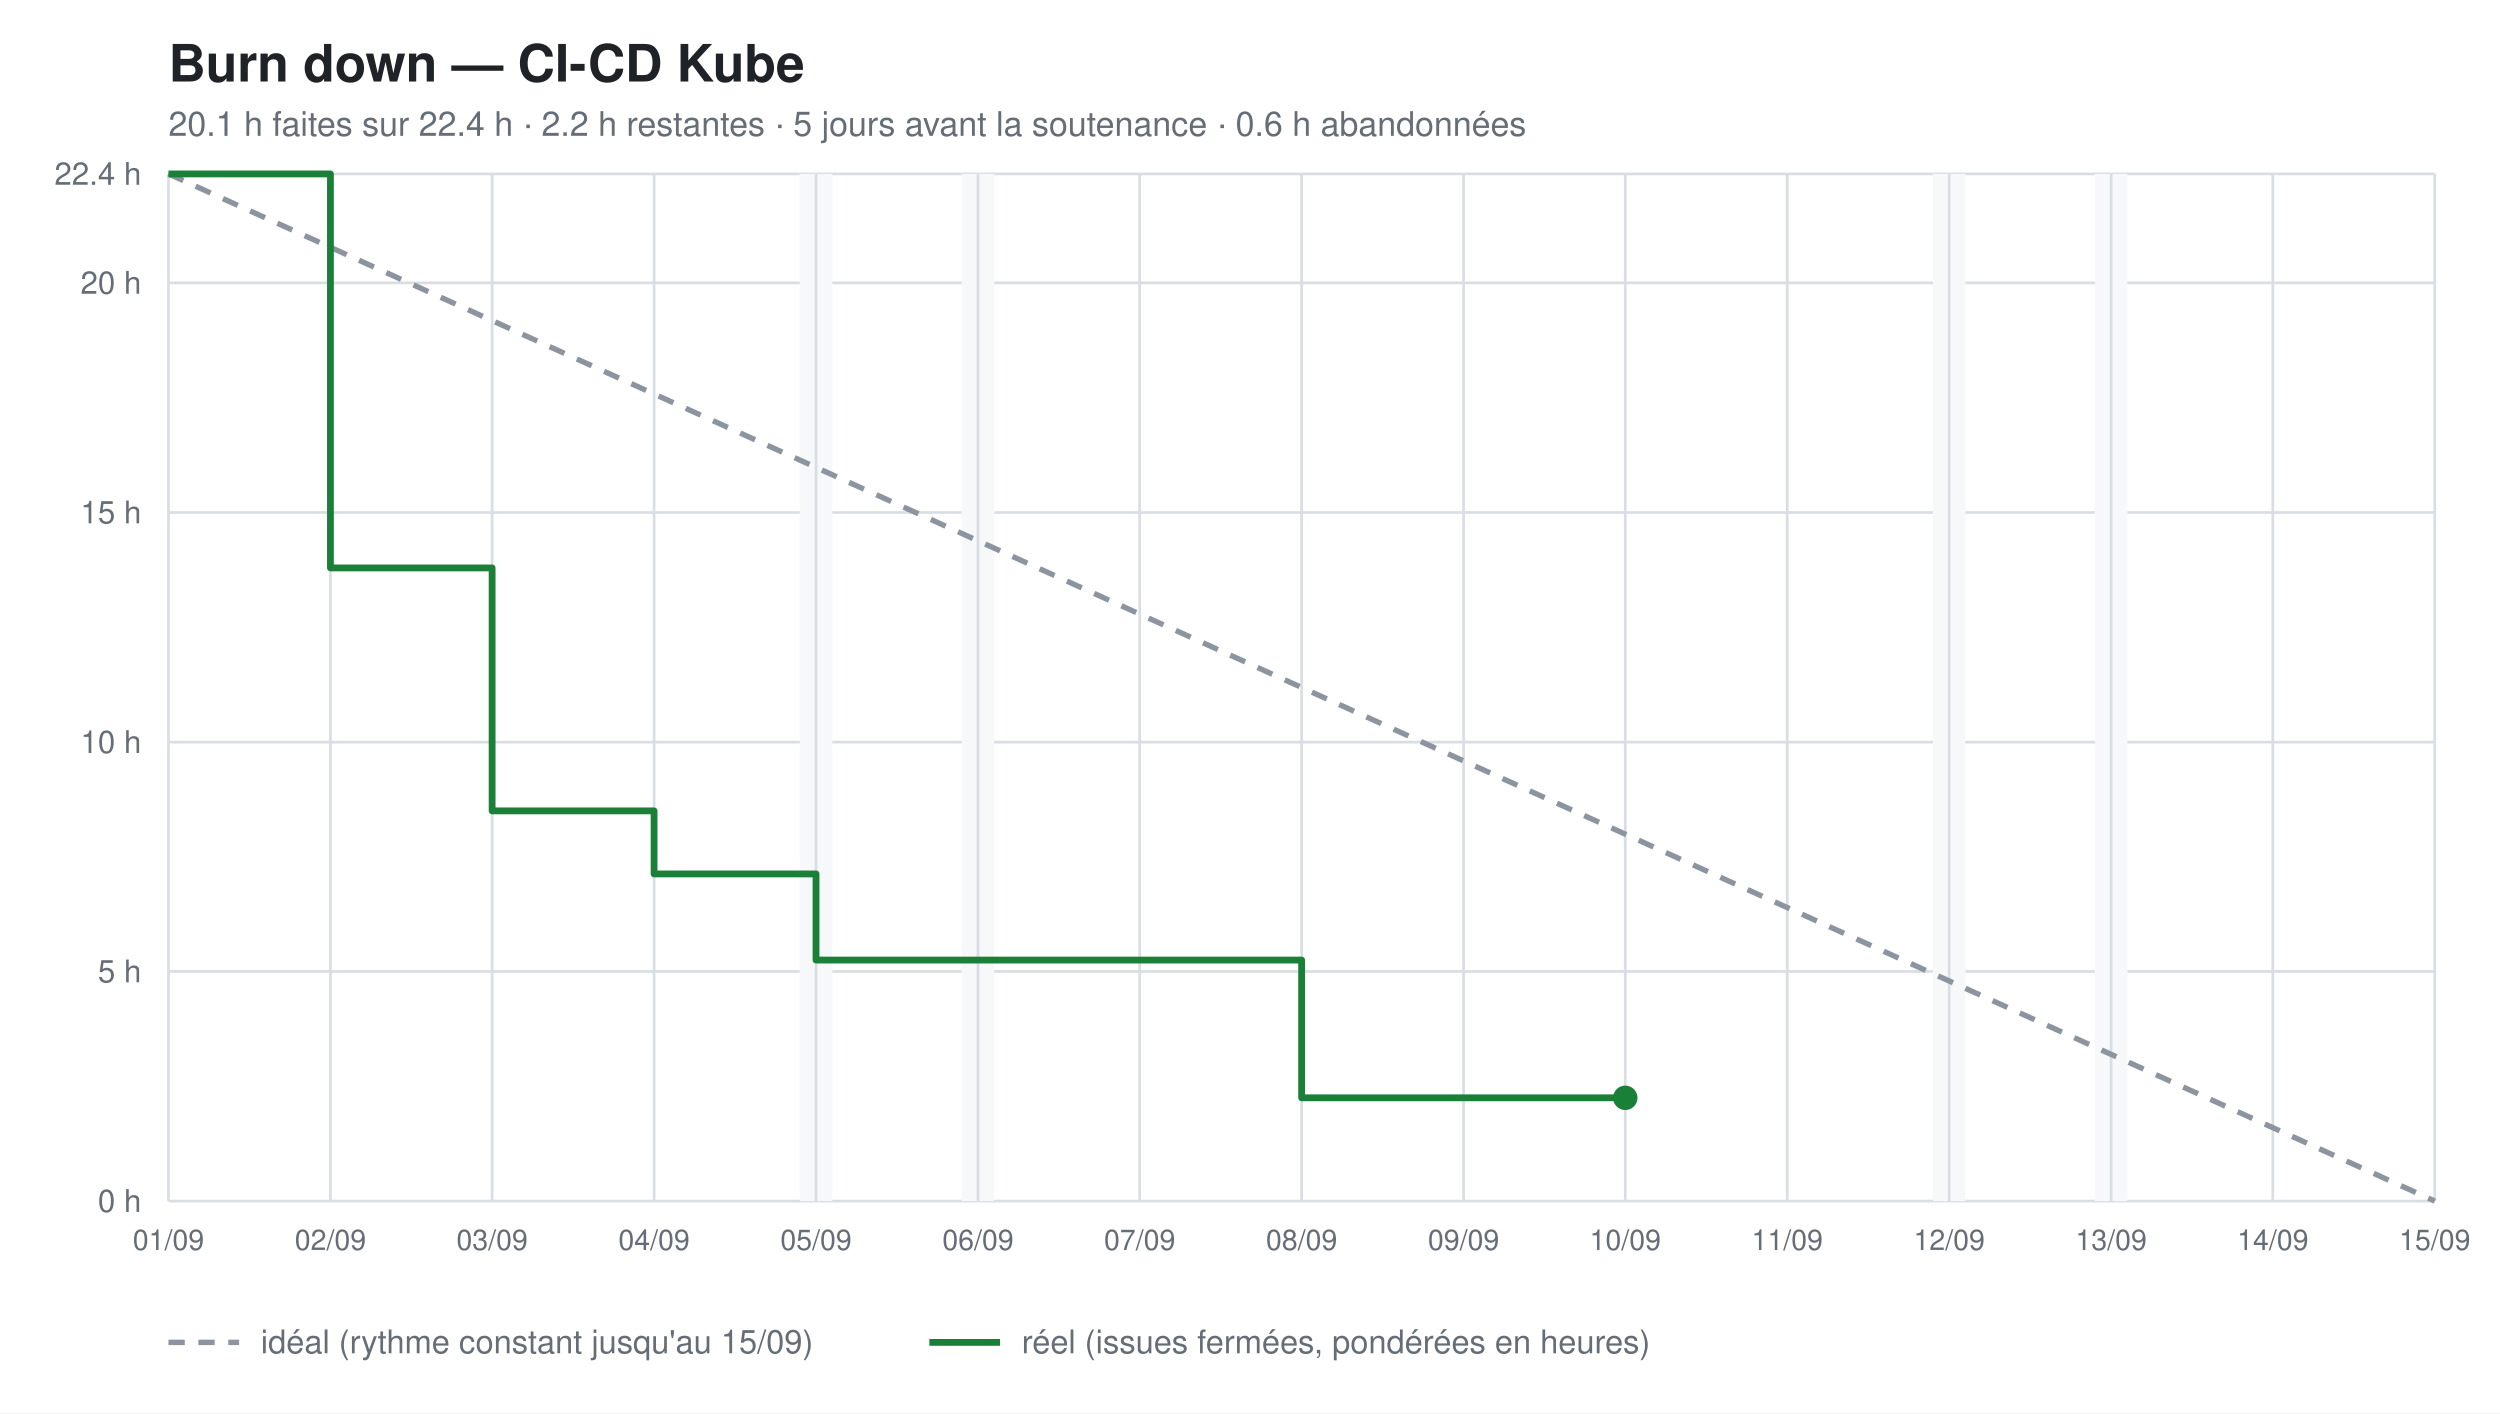
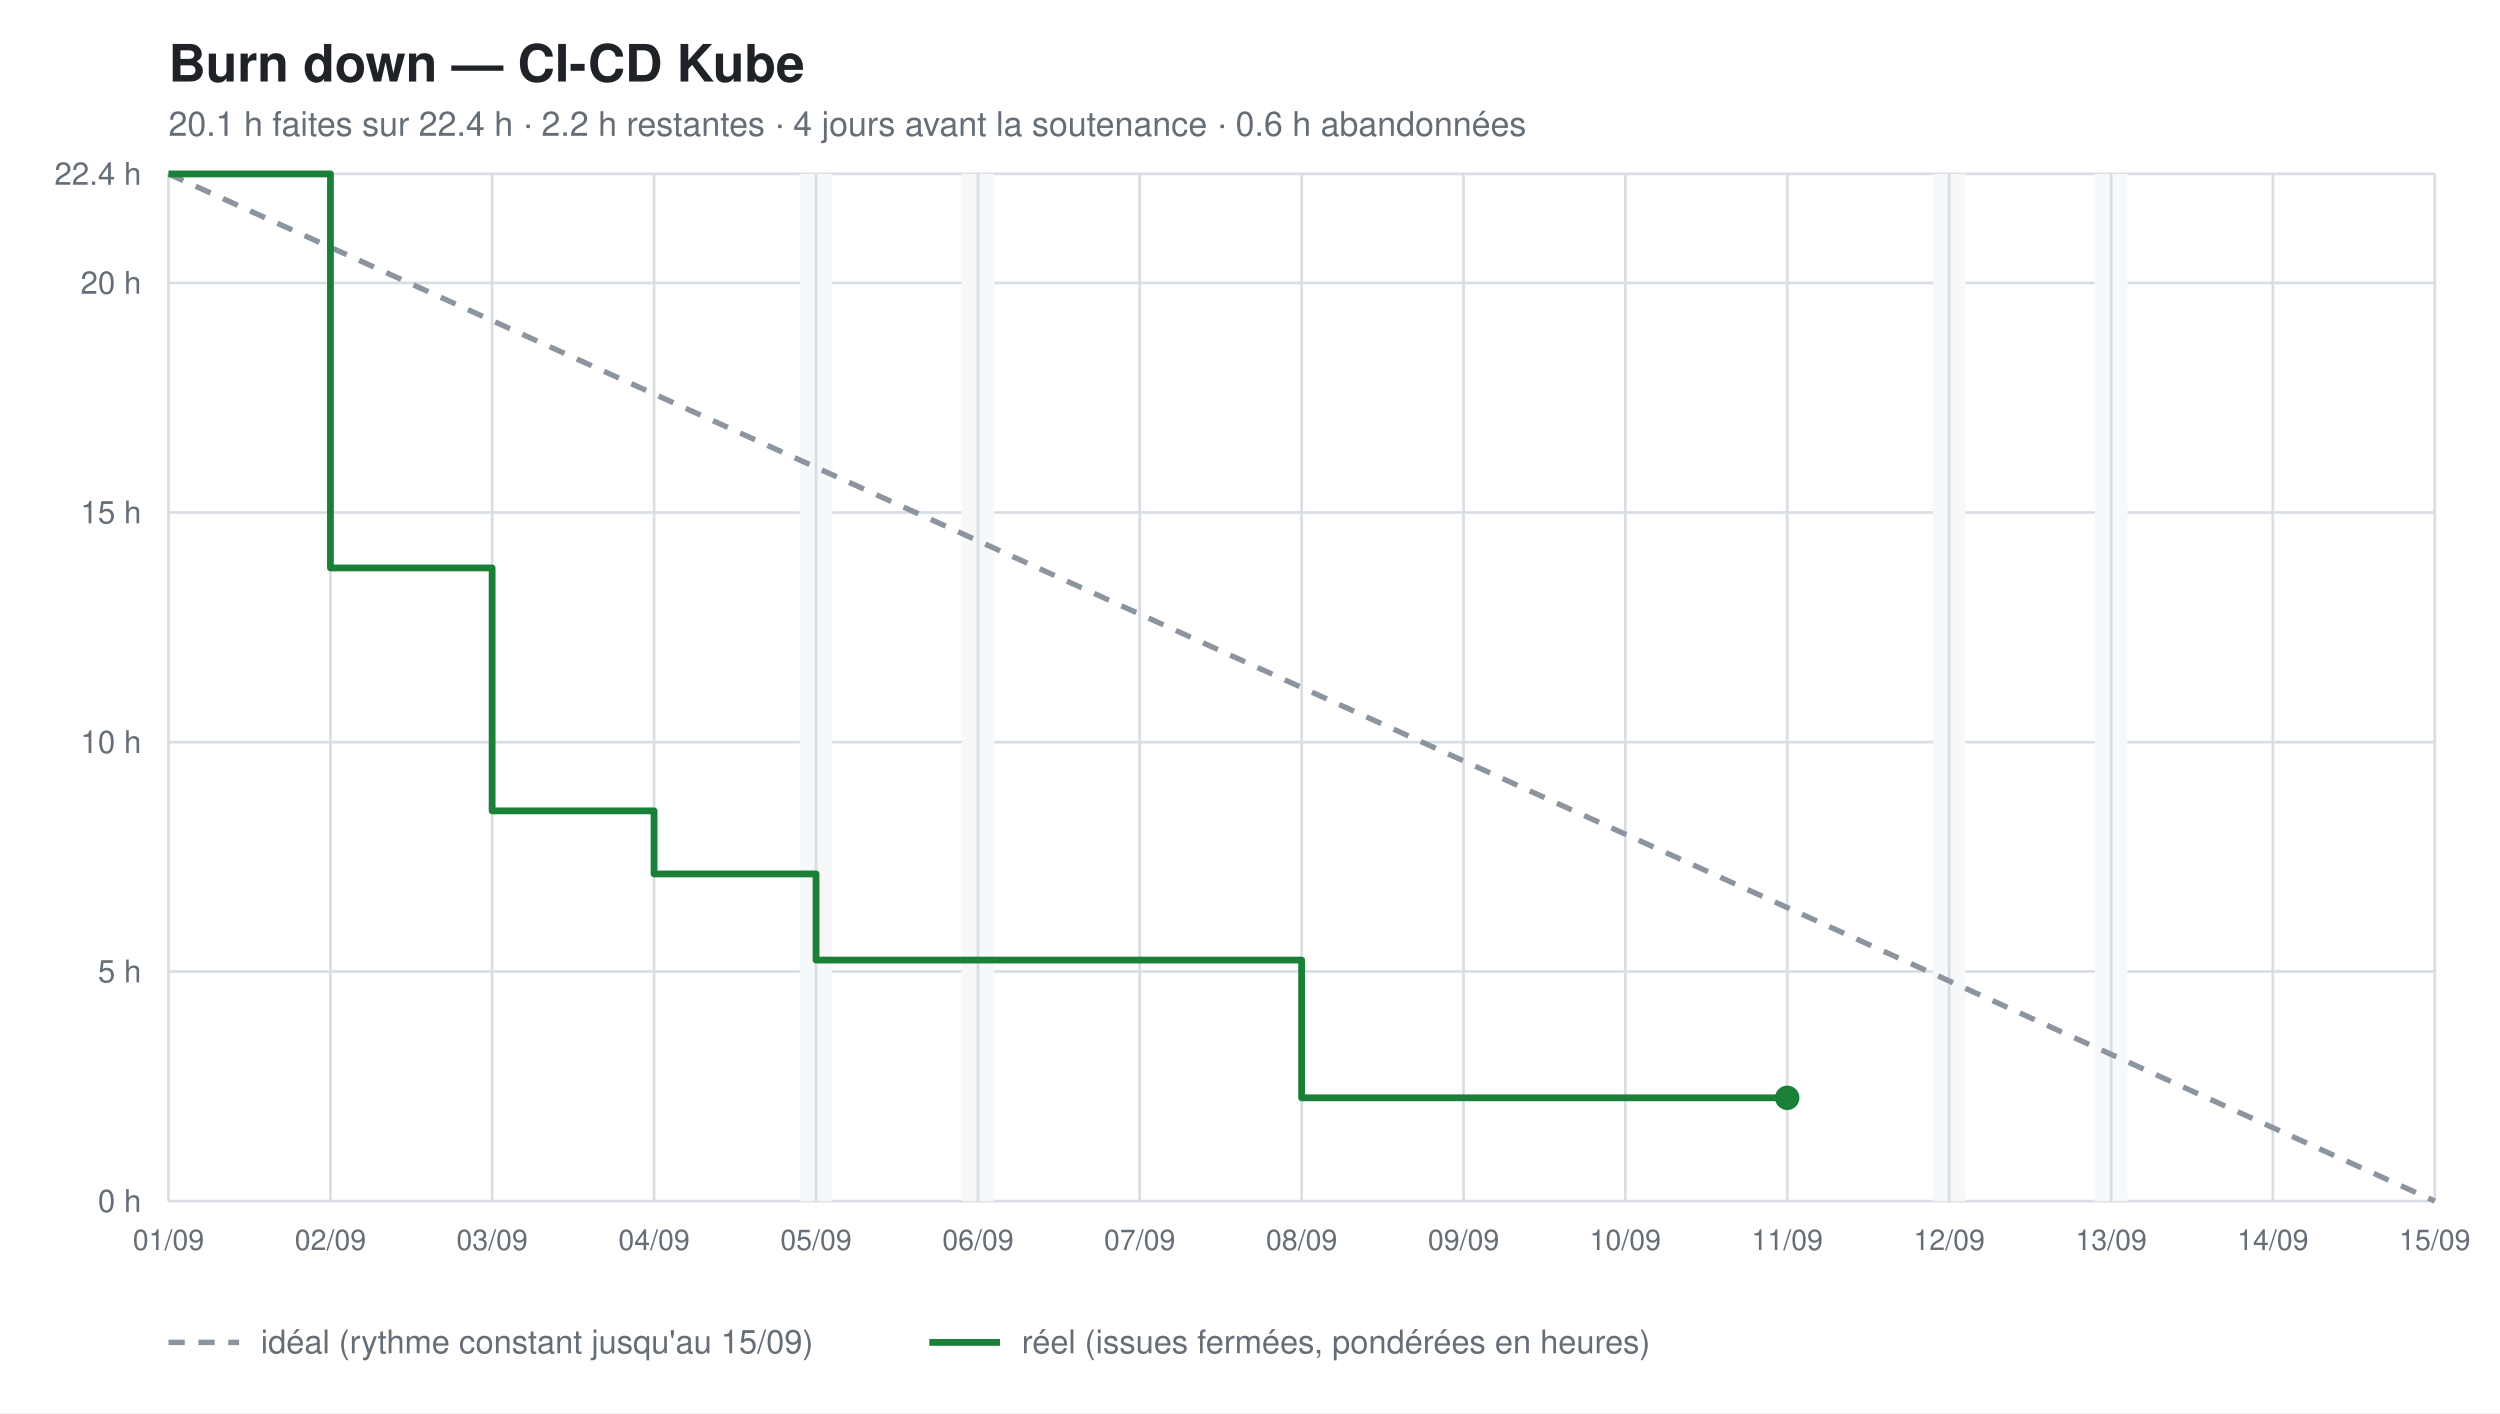
<svg xmlns="http://www.w3.org/2000/svg" width="920" height="520" viewBox="0 0 920 520" font-family="Segoe UI, Helvetica, Arial, sans-serif">
  <rect width="920" height="520" fill="#ffffff" />
  <text x="62" y="30" font-size="19" font-weight="600" fill="#1f2328">Burn down — CI-CD Kube</text>
-   <text x="62" y="50" font-size="12.5" fill="#656d76">20.1 h faites sur 22.4 h · 2.2 h restantes · 5 jours avant la soutenance · 0.6 h abandonnées</text>
+   <text x="62" y="50" font-size="12.5" fill="#656d76">20.1 h faites sur 22.4 h · 2.2 h restantes · 4 jours avant la soutenance · 0.6 h abandonnées</text>
  <line x1="62" y1="442.0" x2="896" y2="442.0" stroke="#d8dee4" stroke-width="1" />
  <text x="52" y="446.0" font-size="11.5" fill="#656d76" text-anchor="end">0 h</text>
  <line x1="62" y1="357.5" x2="896" y2="357.5" stroke="#d8dee4" stroke-width="1" />
  <text x="52" y="361.5" font-size="11.5" fill="#656d76" text-anchor="end">5 h</text>
  <line x1="62" y1="273.1" x2="896" y2="273.1" stroke="#d8dee4" stroke-width="1" />
  <text x="52" y="277.1" font-size="11.5" fill="#656d76" text-anchor="end">10 h</text>
  <line x1="62" y1="188.6" x2="896" y2="188.6" stroke="#d8dee4" stroke-width="1" />
  <text x="52" y="192.6" font-size="11.5" fill="#656d76" text-anchor="end">15 h</text>
  <line x1="62" y1="104.1" x2="896" y2="104.1" stroke="#d8dee4" stroke-width="1" />
  <text x="52" y="108.1" font-size="11.5" fill="#656d76" text-anchor="end">20 h</text>
  <line x1="62" y1="64.0" x2="896" y2="64.0" stroke="#d8dee4" stroke-width="1" />
  <text x="52" y="68.0" font-size="11.5" fill="#656d76" text-anchor="end">22.4 h</text>
  <line x1="62.0" y1="64" x2="62.0" y2="442" stroke="#d8dee4" stroke-width="1" />
  <text x="62.0" y="460" font-size="10.5" fill="#656d76" text-anchor="middle">01/09</text>
  <line x1="121.6" y1="64" x2="121.6" y2="442" stroke="#d8dee4" stroke-width="1" />
  <text x="121.6" y="460" font-size="10.5" fill="#656d76" text-anchor="middle">02/09</text>
  <line x1="181.1" y1="64" x2="181.1" y2="442" stroke="#d8dee4" stroke-width="1" />
  <text x="181.1" y="460" font-size="10.5" fill="#656d76" text-anchor="middle">03/09</text>
  <line x1="240.7" y1="64" x2="240.7" y2="442" stroke="#d8dee4" stroke-width="1" />
  <text x="240.7" y="460" font-size="10.5" fill="#656d76" text-anchor="middle">04/09</text>
  <rect x="294.3" y="64" width="12" height="378" fill="#f6f8fa" />
  <line x1="300.3" y1="64" x2="300.3" y2="442" stroke="#d8dee4" stroke-width="1" />
  <text x="300.3" y="460" font-size="10.5" fill="#656d76" text-anchor="middle">05/09</text>
  <rect x="353.9" y="64" width="12" height="378" fill="#f6f8fa" />
  <line x1="359.9" y1="64" x2="359.9" y2="442" stroke="#d8dee4" stroke-width="1" />
  <text x="359.9" y="460" font-size="10.5" fill="#656d76" text-anchor="middle">06/09</text>
  <line x1="419.4" y1="64" x2="419.4" y2="442" stroke="#d8dee4" stroke-width="1" />
  <text x="419.4" y="460" font-size="10.5" fill="#656d76" text-anchor="middle">07/09</text>
  <line x1="479.0" y1="64" x2="479.0" y2="442" stroke="#d8dee4" stroke-width="1" />
  <text x="479.0" y="460" font-size="10.5" fill="#656d76" text-anchor="middle">08/09</text>
  <line x1="538.6" y1="64" x2="538.6" y2="442" stroke="#d8dee4" stroke-width="1" />
  <text x="538.6" y="460" font-size="10.5" fill="#656d76" text-anchor="middle">09/09</text>
  <line x1="598.1" y1="64" x2="598.1" y2="442" stroke="#d8dee4" stroke-width="1" />
  <text x="598.1" y="460" font-size="10.5" fill="#656d76" text-anchor="middle">10/09</text>
  <line x1="657.7" y1="64" x2="657.7" y2="442" stroke="#d8dee4" stroke-width="1" />
  <text x="657.7" y="460" font-size="10.5" fill="#656d76" text-anchor="middle">11/09</text>
  <rect x="711.3" y="64" width="12" height="378" fill="#f6f8fa" />
  <line x1="717.3" y1="64" x2="717.3" y2="442" stroke="#d8dee4" stroke-width="1" />
  <text x="717.3" y="460" font-size="10.5" fill="#656d76" text-anchor="middle">12/09</text>
  <rect x="770.9" y="64" width="12" height="378" fill="#f6f8fa" />
  <line x1="776.9" y1="64" x2="776.9" y2="442" stroke="#d8dee4" stroke-width="1" />
  <text x="776.9" y="460" font-size="10.5" fill="#656d76" text-anchor="middle">13/09</text>
  <line x1="836.4" y1="64" x2="836.4" y2="442" stroke="#d8dee4" stroke-width="1" />
  <text x="836.4" y="460" font-size="10.5" fill="#656d76" text-anchor="middle">14/09</text>
  <line x1="896.0" y1="64" x2="896.0" y2="442" stroke="#d8dee4" stroke-width="1" />
  <text x="896.0" y="460" font-size="10.5" fill="#656d76" text-anchor="middle">15/09</text>
  <line x1="62.0" y1="64.0" x2="896.0" y2="442.0" stroke="#8c959f" stroke-width="2" stroke-dasharray="6 5" />
-   <polyline points="62.0,64.0 121.6,64.0 121.6,209.0 181.1,209.0 181.1,298.4 240.7,298.4 240.7,321.6 300.3,321.6 300.3,353.3 359.9,353.3 359.9,353.3 419.4,353.3 419.4,353.3 479.0,353.3 479.0,404.0 538.6,404.0 538.6,404.0 598.1,404.0 598.1,404.0 598.1,404.0 598.1,404.0" fill="none" stroke="#1a7f37" stroke-width="2.5" stroke-linejoin="round" />
-   <circle cx="598.1" cy="404.0" r="4.5" fill="#1a7f37" />
+   <polyline points="62.0,64.0 121.6,64.0 121.6,209.0 181.1,209.0 181.1,298.4 240.7,298.4 240.7,321.6 300.3,321.6 300.3,353.3 359.9,353.3 359.9,353.3 419.4,353.3 419.4,353.3 479.0,353.3 479.0,404.0 538.6,404.0 538.6,404.0 598.1,404.0 598.1,404.0 657.7,404.0 657.7,404.0 657.7,404.0 657.7,404.0" fill="none" stroke="#1a7f37" stroke-width="2.5" stroke-linejoin="round" />
+   <circle cx="657.7" cy="404.0" r="4.5" fill="#1a7f37" />
  <line x1="62" y1="494" x2="88" y2="494" stroke="#8c959f" stroke-width="2" stroke-dasharray="6 5" />
  <text x="96" y="498" font-size="12" fill="#656d76">idéal (rythme constant jusqu'au 15/09)</text>
  <line x1="342" y1="494" x2="368" y2="494" stroke="#1a7f37" stroke-width="2.5" />
  <text x="376" y="498" font-size="12" fill="#656d76">réel (issues fermées, pondérées en heures)</text>
</svg>
